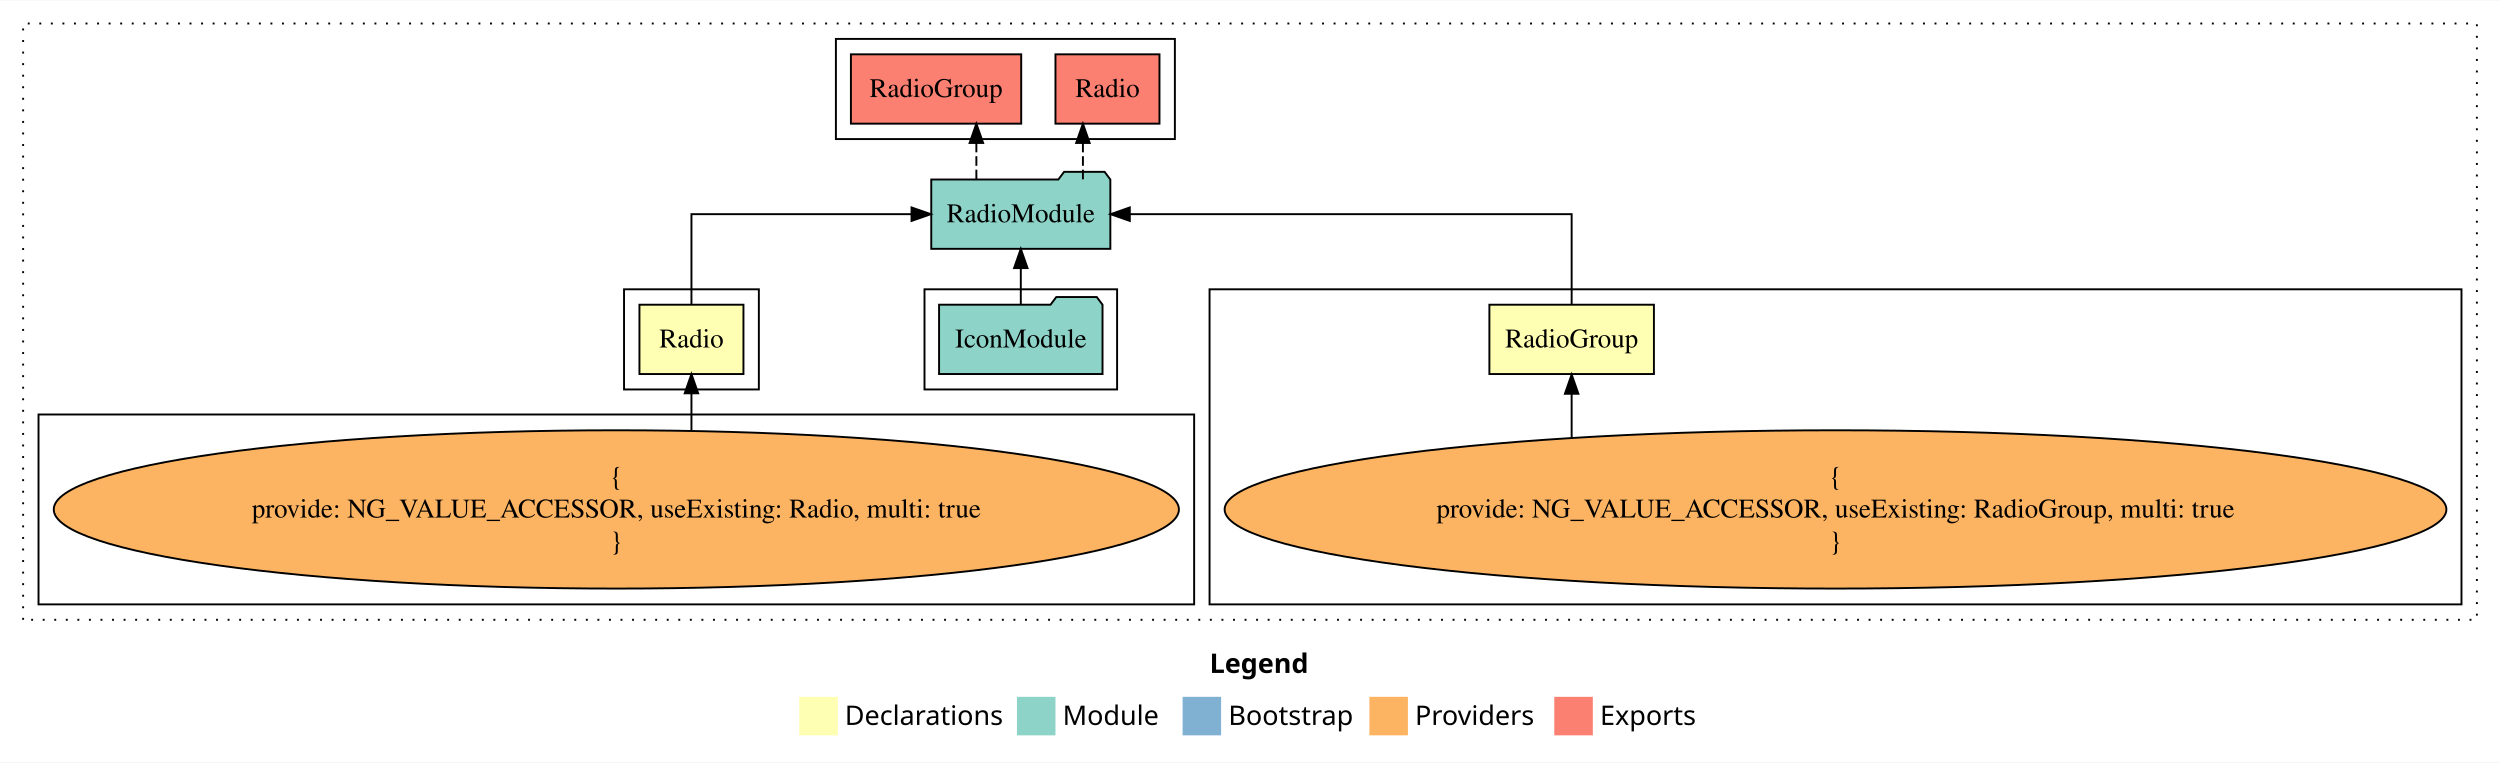
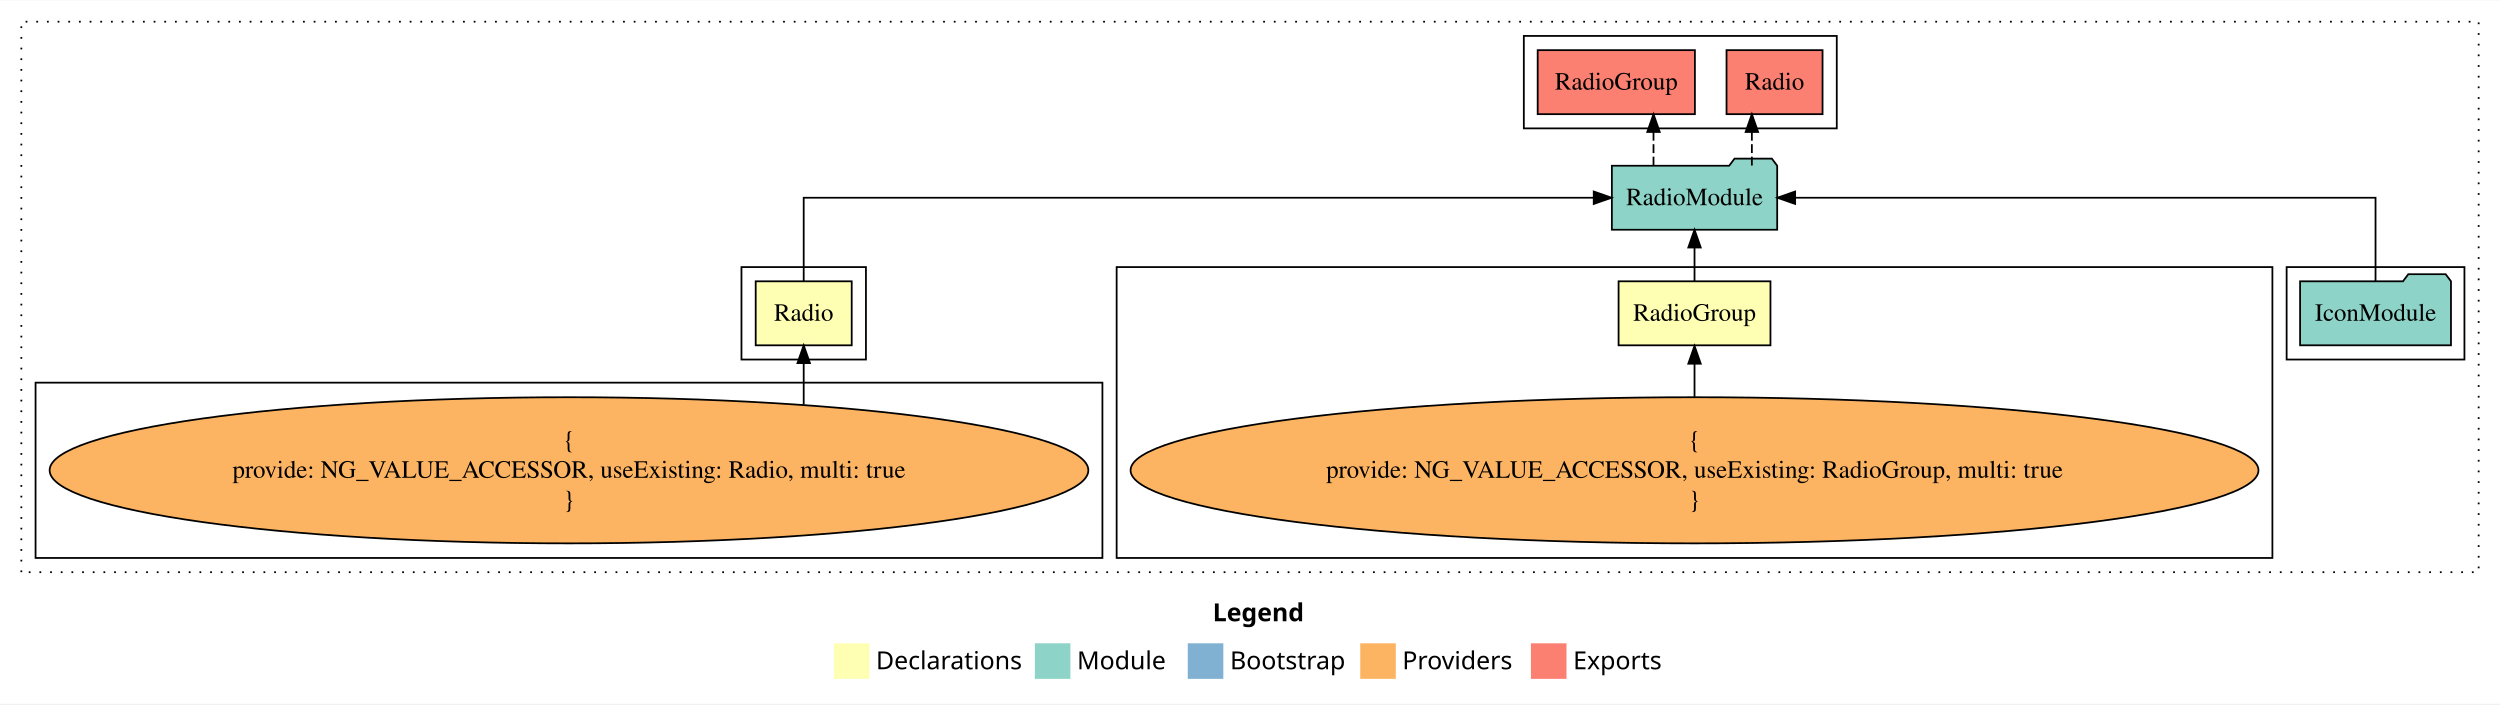
- <svg xmlns="http://www.w3.org/2000/svg" width="1298pt" height="396pt" viewBox="0.00 0.00 1298.00 395.59">
+ <svg xmlns="http://www.w3.org/2000/svg" width="1406pt" height="396pt" viewBox="0.00 0.00 1406.00 395.59">
  <g id="graph0" class="graph" transform="scale(1 1) rotate(0) translate(4 391.59)">
-     <polygon fill="white" stroke="transparent" points="-4,4 -4,-391.59 1294,-391.59 1294,4 -4,4" />
-     <text text-anchor="start" x="624.01" y="-42.4" font-family="Times-12" font-weight="bold" font-size="14.00">Legend</text>
-     <polygon fill="#ffffb3" stroke="transparent" points="411,-10 411,-30 431,-30 431,-10 411,-10" />
-     <text text-anchor="start" x="434.63" y="-15.4" font-family="Times-12" font-size="14.00">  Declarations</text>
-     <polygon fill="#8dd3c7" stroke="transparent" points="524,-10 524,-30 544,-30 544,-10 524,-10" />
-     <text text-anchor="start" x="547.73" y="-15.4" font-family="Times-12" font-size="14.00">  Module</text>
-     <polygon fill="#80b1d3" stroke="transparent" points="610,-10 610,-30 630,-30 630,-10 610,-10" />
-     <text text-anchor="start" x="633.78" y="-15.4" font-family="Times-12" font-size="14.00">  Bootstrap</text>
-     <polygon fill="#fdb462" stroke="transparent" points="707,-10 707,-30 727,-30 727,-10 707,-10" />
-     <text text-anchor="start" x="730.67" y="-15.4" font-family="Times-12" font-size="14.00">  Providers</text>
-     <polygon fill="#fb8072" stroke="transparent" points="803,-10 803,-30 823,-30 823,-10 803,-10" />
-     <text text-anchor="start" x="826.73" y="-15.4" font-family="Times-12" font-size="14.00">  Exports</text>
+     <polygon fill="white" stroke="transparent" points="-4,4 -4,-391.59 1402,-391.59 1402,4 -4,4" />
+     <text text-anchor="start" x="678.01" y="-42.4" font-family="Times-12" font-weight="bold" font-size="14.00">Legend</text>
+     <polygon fill="#ffffb3" stroke="transparent" points="465,-10 465,-30 485,-30 485,-10 465,-10" />
+     <text text-anchor="start" x="488.63" y="-15.4" font-family="Times-12" font-size="14.00">  Declarations</text>
+     <polygon fill="#8dd3c7" stroke="transparent" points="578,-10 578,-30 598,-30 598,-10 578,-10" />
+     <text text-anchor="start" x="601.73" y="-15.4" font-family="Times-12" font-size="14.00">  Module</text>
+     <polygon fill="#80b1d3" stroke="transparent" points="664,-10 664,-30 684,-30 684,-10 664,-10" />
+     <text text-anchor="start" x="687.78" y="-15.4" font-family="Times-12" font-size="14.00">  Bootstrap</text>
+     <polygon fill="#fdb462" stroke="transparent" points="761,-10 761,-30 781,-30 781,-10 761,-10" />
+     <text text-anchor="start" x="784.67" y="-15.4" font-family="Times-12" font-size="14.00">  Providers</text>
+     <polygon fill="#fb8072" stroke="transparent" points="857,-10 857,-30 877,-30 877,-10 857,-10" />
+     <text text-anchor="start" x="880.73" y="-15.4" font-family="Times-12" font-size="14.00">  Exports</text>
    <g id="clust1" class="cluster">
-       <polygon fill="none" stroke="black" stroke-dasharray="1,5" points="8,-70 8,-379.59 1282,-379.59 1282,-70 8,-70" />
+       <polygon fill="none" stroke="black" stroke-dasharray="1,5" points="8,-70 8,-379.59 1390,-379.59 1390,-70 8,-70" />
    </g>
-     <g id="clust6" class="cluster">
-       <polygon fill="none" stroke="black" points="430,-319.59 430,-371.59 606,-371.59 606,-319.59 430,-319.59" />
+     <g id="clust5" class="cluster">
+       <polygon fill="none" stroke="black" points="1282,-189.59 1282,-241.59 1382,-241.59 1382,-189.59 1282,-189.59" />
    </g>
    <g id="clust4" class="cluster">
      <polygon fill="none" stroke="black" points="624,-78 624,-241.59 1274,-241.59 1274,-78 624,-78" />
    </g>
    <g id="clust2" class="cluster">
-       <polygon fill="none" stroke="black" points="320,-189.59 320,-241.59 390,-241.59 390,-189.59 320,-189.59" />
+       <polygon fill="none" stroke="black" points="413,-189.59 413,-241.59 483,-241.59 483,-189.59 413,-189.59" />
    </g>
-     <g id="clust5" class="cluster">
-       <polygon fill="none" stroke="black" points="476,-189.59 476,-241.59 576,-241.59 576,-189.59 476,-189.59" />
+     <g id="clust6" class="cluster">
+       <polygon fill="none" stroke="black" points="853,-319.59 853,-371.59 1029,-371.59 1029,-319.59 853,-319.59" />
    </g>
    <g id="clust3" class="cluster">
      <polygon fill="none" stroke="black" points="16,-78 16,-176.59 616,-176.59 616,-78 16,-78" />
    </g>
    <g id="node1" class="node">
-       <polygon fill="#ffffb3" stroke="black" points="382,-233.59 328,-233.59 328,-197.59 382,-197.59 382,-233.59" />
-       <text text-anchor="middle" x="355" y="-211.39" font-family="Times,serif" font-size="14.00">Radio</text>
+       <polygon fill="#ffffb3" stroke="black" points="475,-233.59 421,-233.59 421,-197.59 475,-197.59 475,-233.59" />
+       <text text-anchor="middle" x="448" y="-211.39" font-family="Times,serif" font-size="14.00">Radio</text>
    </g>
    <g id="node3" class="node">
-       <polygon fill="#8dd3c7" stroke="black" points="572.49,-298.59 569.49,-302.59 548.49,-302.59 545.49,-298.59 479.51,-298.59 479.51,-262.59 572.49,-262.59 572.49,-298.59" />
-       <text text-anchor="middle" x="526" y="-276.39" font-family="Times,serif" font-size="14.00">RadioModule</text>
+       <polygon fill="#8dd3c7" stroke="black" points="995.49,-298.59 992.49,-302.59 971.49,-302.59 968.49,-298.59 902.51,-298.59 902.51,-262.59 995.49,-262.59 995.49,-298.59" />
+       <text text-anchor="middle" x="949" y="-276.39" font-family="Times,serif" font-size="14.00">RadioModule</text>
    </g>
    <g id="edge1" class="edge">
-       <path fill="none" stroke="black" d="M355,-233.7C355,-252.93 355,-280.59 355,-280.59 355,-280.59 469.27,-280.59 469.27,-280.59" />
-       <polygon fill="black" stroke="black" points="469.27,-284.09 479.27,-280.59 469.27,-277.09 469.27,-284.09" />
+       <path fill="none" stroke="black" d="M448,-233.7C448,-252.93 448,-280.59 448,-280.59 448,-280.59 892.32,-280.59 892.32,-280.59" />
+       <polygon fill="black" stroke="black" points="892.32,-284.09 902.32,-280.59 892.32,-277.09 892.32,-284.09" />
    </g>
    <g id="node2" class="node">
-       <polygon fill="#ffffb3" stroke="black" points="854.71,-233.59 769.29,-233.59 769.29,-197.59 854.71,-197.59 854.71,-233.59" />
-       <text text-anchor="middle" x="812" y="-211.39" font-family="Times,serif" font-size="14.00">RadioGroup</text>
+       <polygon fill="#ffffb3" stroke="black" points="991.71,-233.59 906.29,-233.59 906.29,-197.59 991.71,-197.59 991.71,-233.59" />
+       <text text-anchor="middle" x="949" y="-211.39" font-family="Times,serif" font-size="14.00">RadioGroup</text>
    </g>
    <g id="edge3" class="edge">
-       <path fill="none" stroke="black" d="M812,-233.7C812,-252.93 812,-280.59 812,-280.59 812,-280.59 582.59,-280.59 582.59,-280.59" />
-       <polygon fill="black" stroke="black" points="582.59,-277.09 572.59,-280.59 582.59,-284.09 582.59,-277.09" />
+       <path fill="none" stroke="black" d="M949,-233.7C949,-233.7 949,-252.58 949,-252.58" />
+       <polygon fill="black" stroke="black" points="945.5,-252.58 949,-262.58 952.5,-252.58 945.5,-252.58" />
    </g>
    <g id="node7" class="node">
-       <polygon fill="#fb8072" stroke="black" points="598,-363.59 544,-363.59 544,-327.59 598,-327.59 598,-363.59" />
-       <text text-anchor="middle" x="571" y="-341.39" font-family="Times,serif" font-size="14.00">Radio </text>
+       <polygon fill="#fb8072" stroke="black" points="1021,-363.59 967,-363.59 967,-327.59 1021,-327.59 1021,-363.59" />
+       <text text-anchor="middle" x="994" y="-341.39" font-family="Times,serif" font-size="14.00">Radio </text>
    </g>
    <g id="edge6" class="edge">
-       <path fill="none" stroke="black" stroke-dasharray="5,2" d="M558.25,-298.7C558.25,-298.7 558.25,-317.58 558.25,-317.58" />
-       <polygon fill="black" stroke="black" points="554.75,-317.58 558.25,-327.58 561.75,-317.58 554.75,-317.58" />
+       <path fill="none" stroke="black" stroke-dasharray="5,2" d="M981.25,-298.7C981.25,-298.7 981.25,-317.58 981.25,-317.58" />
+       <polygon fill="black" stroke="black" points="977.75,-317.58 981.25,-327.58 984.75,-317.58 977.75,-317.58" />
    </g>
    <g id="node8" class="node">
-       <polygon fill="#fb8072" stroke="black" points="526.21,-363.59 437.79,-363.59 437.79,-327.59 526.21,-327.59 526.21,-363.59" />
-       <text text-anchor="middle" x="482" y="-341.39" font-family="Times,serif" font-size="14.00">RadioGroup </text>
+       <polygon fill="#fb8072" stroke="black" points="949.21,-363.59 860.79,-363.59 860.79,-327.59 949.21,-327.59 949.21,-363.59" />
+       <text text-anchor="middle" x="905" y="-341.39" font-family="Times,serif" font-size="14.00">RadioGroup </text>
    </g>
    <g id="edge7" class="edge">
-       <path fill="none" stroke="black" stroke-dasharray="5,2" d="M502.93,-298.7C502.93,-298.7 502.93,-317.58 502.93,-317.58" />
-       <polygon fill="black" stroke="black" points="499.43,-317.58 502.93,-327.58 506.43,-317.58 499.43,-317.58" />
+       <path fill="none" stroke="black" stroke-dasharray="5,2" d="M925.93,-298.7C925.93,-298.7 925.93,-317.58 925.93,-317.58" />
+       <polygon fill="black" stroke="black" points="922.43,-317.58 925.93,-327.58 929.43,-317.58 922.43,-317.58" />
    </g>
    <g id="node4" class="node">
      <ellipse fill="#fdb462" stroke="black" cx="316" cy="-127.3" rx="292.09" ry="41.09" />
      <text text-anchor="middle" x="316" y="-139.9" font-family="Times,serif" font-size="14.00">{</text>
      <text text-anchor="middle" x="316" y="-123.1" font-family="Times,serif" font-size="14.00">    provide: NG_VALUE_ACCESSOR, useExisting: Radio, multi: true</text>
      <text text-anchor="middle" x="316" y="-106.3" font-family="Times,serif" font-size="14.00">}</text>
    </g>
    <g id="edge2" class="edge">
-       <path fill="none" stroke="black" d="M355,-168.34C355,-168.34 355,-187.58 355,-187.58" />
-       <polygon fill="black" stroke="black" points="351.5,-187.58 355,-197.58 358.5,-187.58 351.5,-187.58" />
+       <path fill="none" stroke="black" d="M448,-164.23C448,-164.23 448,-187.58 448,-187.58" />
+       <polygon fill="black" stroke="black" points="444.5,-187.58 448,-197.58 451.5,-187.58 444.5,-187.58" />
    </g>
    <g id="node5" class="node">
      <ellipse fill="#fdb462" stroke="black" cx="949" cy="-127.3" rx="317.17" ry="41.09" />
      <text text-anchor="middle" x="949" y="-139.9" font-family="Times,serif" font-size="14.00">{</text>
      <text text-anchor="middle" x="949" y="-123.1" font-family="Times,serif" font-size="14.00">    provide: NG_VALUE_ACCESSOR, useExisting: RadioGroup, multi: true</text>
      <text text-anchor="middle" x="949" y="-106.3" font-family="Times,serif" font-size="14.00">}</text>
    </g>
    <g id="edge4" class="edge">
-       <path fill="none" stroke="black" d="M812,-164.74C812,-164.74 812,-187.34 812,-187.34" />
-       <polygon fill="black" stroke="black" points="808.5,-187.34 812,-197.34 815.5,-187.34 808.5,-187.34" />
+       <path fill="none" stroke="black" d="M949,-168.6C949,-168.6 949,-187.26 949,-187.26" />
+       <polygon fill="black" stroke="black" points="945.5,-187.26 949,-197.26 952.5,-187.26 945.5,-187.26" />
    </g>
    <g id="node6" class="node">
-       <polygon fill="#8dd3c7" stroke="black" points="568.43,-233.59 565.43,-237.59 544.43,-237.59 541.43,-233.59 483.57,-233.59 483.57,-197.59 568.43,-197.59 568.43,-233.59" />
-       <text text-anchor="middle" x="526" y="-211.39" font-family="Times,serif" font-size="14.00">IconModule</text>
+       <polygon fill="#8dd3c7" stroke="black" points="1374.43,-233.59 1371.43,-237.59 1350.43,-237.59 1347.43,-233.59 1289.57,-233.59 1289.57,-197.59 1374.43,-197.59 1374.43,-233.59" />
+       <text text-anchor="middle" x="1332" y="-211.39" font-family="Times,serif" font-size="14.00">IconModule</text>
    </g>
    <g id="edge5" class="edge">
-       <path fill="none" stroke="black" d="M526,-233.7C526,-233.7 526,-252.58 526,-252.58" />
-       <polygon fill="black" stroke="black" points="522.5,-252.58 526,-262.58 529.5,-252.58 522.5,-252.58" />
+       <path fill="none" stroke="black" d="M1332,-233.7C1332,-252.93 1332,-280.59 1332,-280.59 1332,-280.59 1005.58,-280.59 1005.58,-280.59" />
+       <polygon fill="black" stroke="black" points="1005.58,-277.09 995.58,-280.59 1005.58,-284.09 1005.58,-277.09" />
    </g>
  </g>
</svg>
